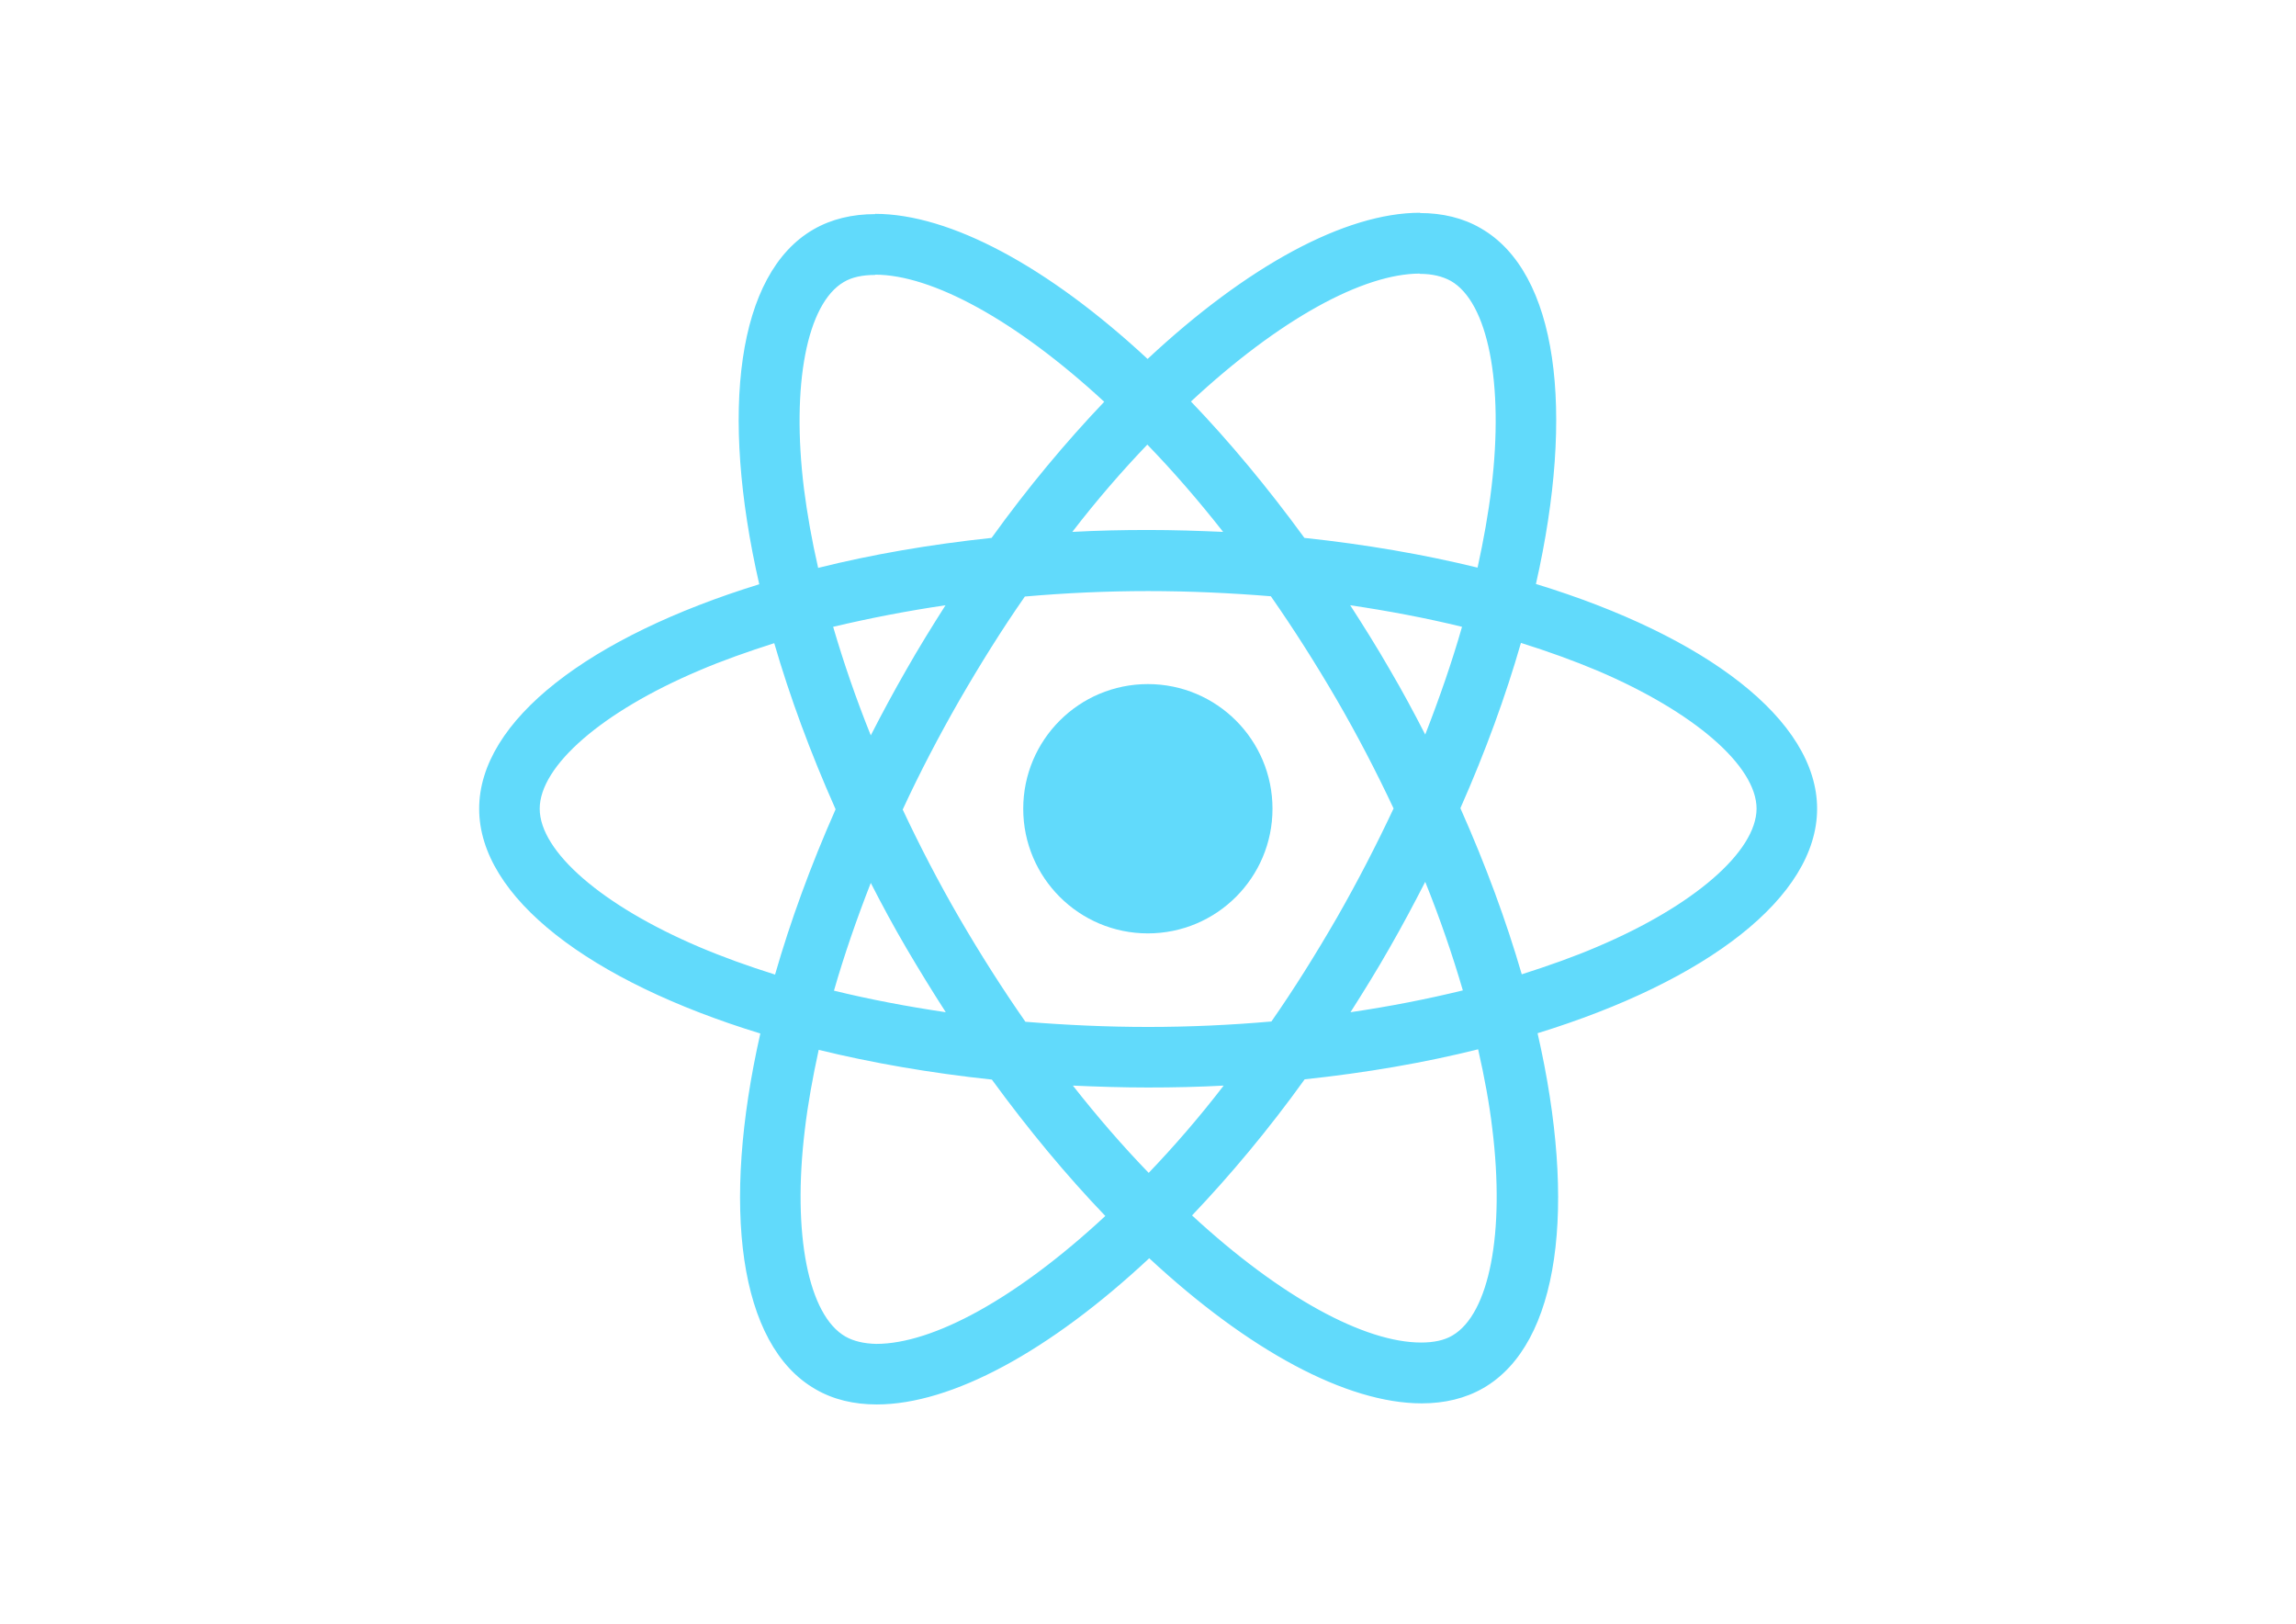
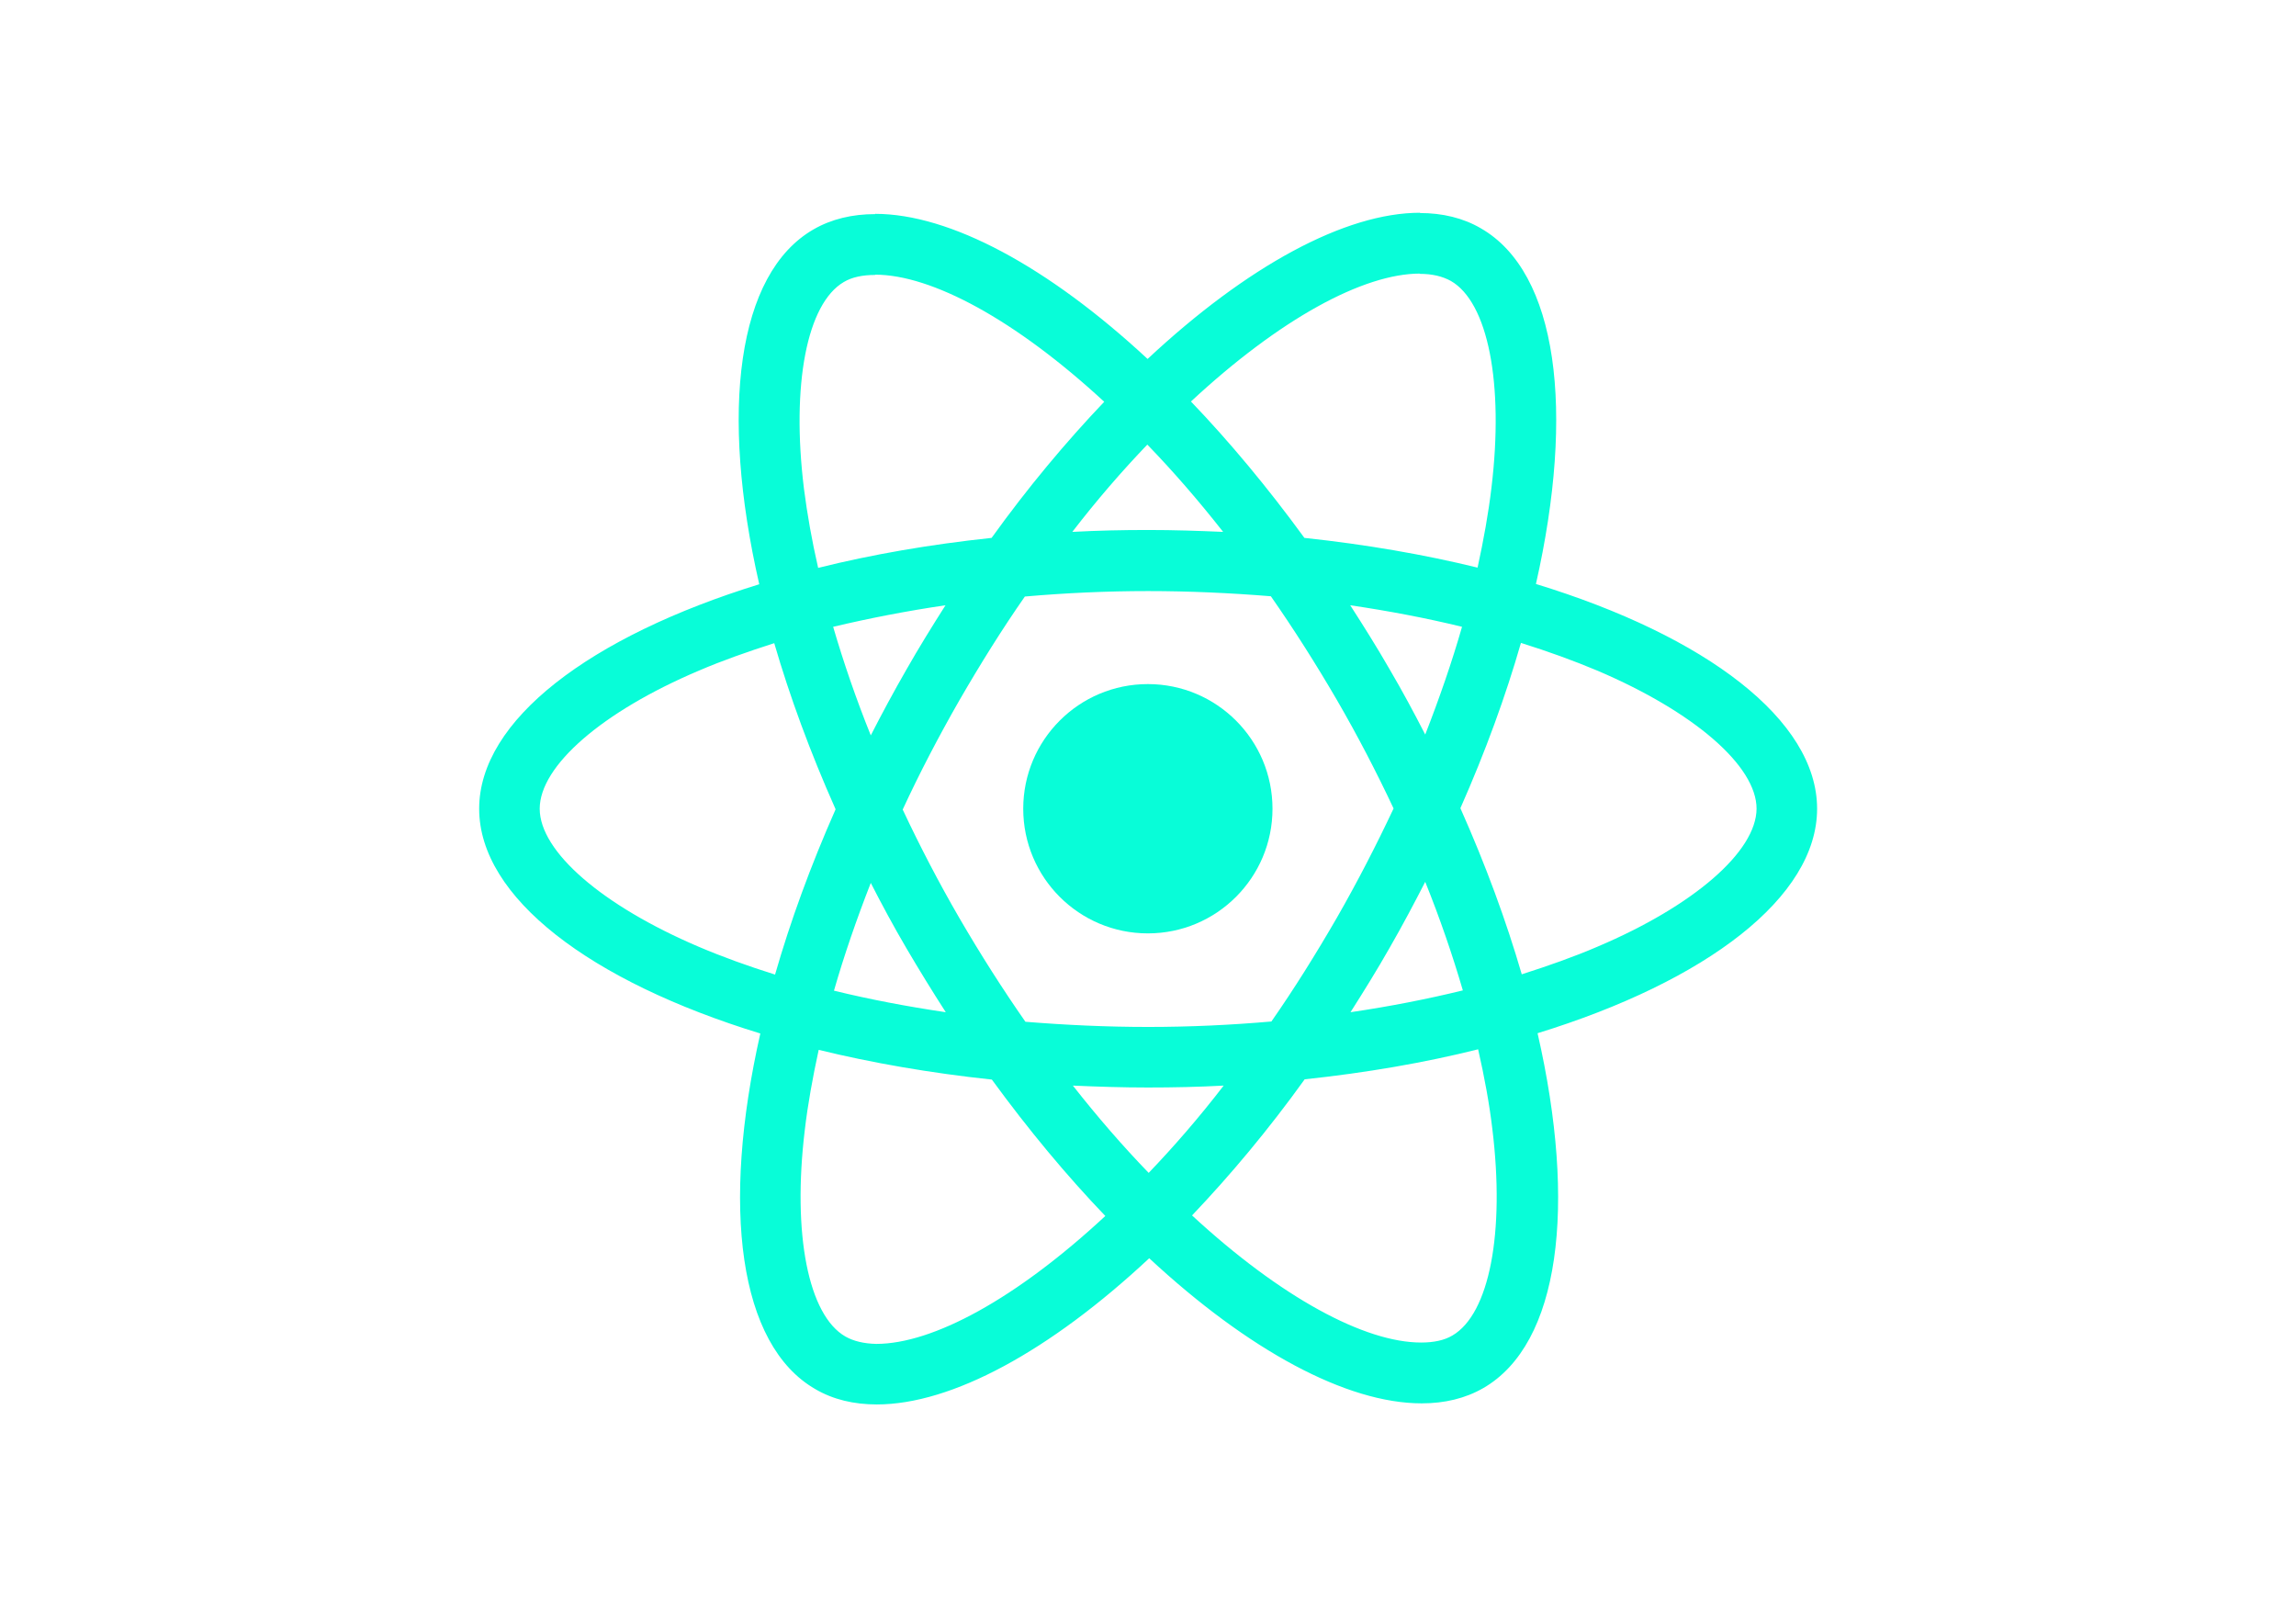
<svg xmlns="http://www.w3.org/2000/svg" viewBox="0 0 841.9 595.3">
-   <g fill="#61DAFB">
+   <g fill="#08fdd8">
    <path d="M666.3 296.5c0-32.5-40.7-63.3-103.1-82.4 14.4-63.6 8-114.2-20.2-130.4-6.5-3.8-14.1-5.6-22.4-5.6v22.3c4.6 0 8.3.9 11.4 2.6 13.6 7.8 19.5 37.5 14.9 75.7-1.1 9.4-2.9 19.3-5.1 29.4-19.6-4.8-41-8.5-63.5-10.9-13.5-18.5-27.5-35.3-41.6-50 32.6-30.3 63.2-46.9 84-46.9V78c-27.5 0-63.5 19.6-99.9 53.6-36.4-33.8-72.4-53.2-99.9-53.2v22.3c20.7 0 51.4 16.5 84 46.6-14 14.7-28 31.4-41.3 49.9-22.6 2.4-44 6.1-63.6 11-2.3-10-4-19.7-5.2-29-4.7-38.2 1.1-67.9 14.6-75.8 3-1.8 6.9-2.6 11.5-2.6V78.5c-8.4 0-16 1.8-22.6 5.6-28.1 16.2-34.4 66.7-19.9 130.1-62.2 19.2-102.7 49.9-102.7 82.3 0 32.5 40.7 63.3 103.1 82.4-14.4 63.6-8 114.2 20.2 130.4 6.5 3.8 14.1 5.6 22.5 5.6 27.5 0 63.5-19.6 99.9-53.6 36.4 33.8 72.4 53.2 99.9 53.2 8.4 0 16-1.8 22.6-5.6 28.1-16.2 34.4-66.7 19.9-130.1 62-19.1 102.5-49.9 102.5-82.3zm-130.2-66.7c-3.7 12.9-8.3 26.2-13.5 39.5-4.1-8-8.4-16-13.1-24-4.6-8-9.5-15.8-14.4-23.4 14.2 2.1 27.9 4.7 41 7.9zm-45.8 106.5c-7.8 13.5-15.8 26.3-24.1 38.2-14.9 1.3-30 2-45.2 2-15.1 0-30.2-.7-45-1.9-8.3-11.9-16.4-24.6-24.2-38-7.6-13.1-14.5-26.4-20.8-39.8 6.2-13.4 13.2-26.8 20.7-39.9 7.8-13.5 15.8-26.3 24.1-38.2 14.9-1.3 30-2 45.2-2 15.1 0 30.2.7 45 1.9 8.3 11.9 16.4 24.6 24.2 38 7.6 13.1 14.5 26.4 20.8 39.8-6.3 13.4-13.2 26.8-20.7 39.9zm32.3-13c5.4 13.4 10 26.8 13.8 39.8-13.1 3.2-26.9 5.9-41.2 8 4.9-7.7 9.8-15.6 14.4-23.7 4.6-8 8.9-16.1 13-24.1zM421.2 430c-9.3-9.6-18.6-20.3-27.8-32 9 .4 18.2.7 27.5.7 9.4 0 18.7-.2 27.8-.7-9 11.7-18.3 22.4-27.5 32zm-74.4-58.9c-14.2-2.1-27.9-4.7-41-7.9 3.7-12.9 8.3-26.2 13.5-39.5 4.1 8 8.4 16 13.1 24 4.7 8 9.5 15.8 14.4 23.4zM420.7 163c9.3 9.6 18.6 20.3 27.8 32-9-.4-18.2-.7-27.5-.7-9.4 0-18.7.2-27.8.7 9-11.7 18.3-22.4 27.5-32zm-74 58.9c-4.9 7.7-9.8 15.6-14.4 23.7-4.6 8-8.9 16-13 24-5.4-13.4-10-26.8-13.8-39.8 13.1-3.1 26.9-5.8 41.2-7.9zm-90.5 125.2c-35.4-15.1-58.3-34.9-58.3-50.6 0-15.7 22.9-35.6 58.3-50.6 8.6-3.7 18-7 27.7-10.1 5.7 19.6 13.2 40 22.5 60.9-9.2 20.8-16.6 41.1-22.2 60.6-9.9-3.1-19.3-6.5-28-10.2zM310 490c-13.6-7.8-19.5-37.5-14.9-75.7 1.1-9.4 2.9-19.3 5.1-29.4 19.6 4.8 41 8.5 63.5 10.9 13.5 18.5 27.5 35.3 41.6 50-32.6 30.3-63.2 46.9-84 46.9-4.5-.1-8.3-1-11.3-2.7zm237.2-76.2c4.7 38.2-1.1 67.9-14.6 75.8-3 1.8-6.9 2.6-11.5 2.6-20.7 0-51.4-16.5-84-46.6 14-14.7 28-31.4 41.3-49.9 22.6-2.4 44-6.1 63.6-11 2.3 10.1 4.1 19.8 5.2 29.1zm38.5-66.7c-8.6 3.7-18 7-27.7 10.1-5.7-19.6-13.2-40-22.5-60.9 9.2-20.8 16.6-41.1 22.2-60.6 9.9 3.1 19.3 6.5 28.1 10.2 35.4 15.1 58.3 34.9 58.3 50.6-.1 15.7-23 35.6-58.4 50.6zM320.8 78.4z" />
    <circle cx="420.9" cy="296.5" r="45.7" />
    <path d="M520.5 78.1z" />
  </g>
</svg>
